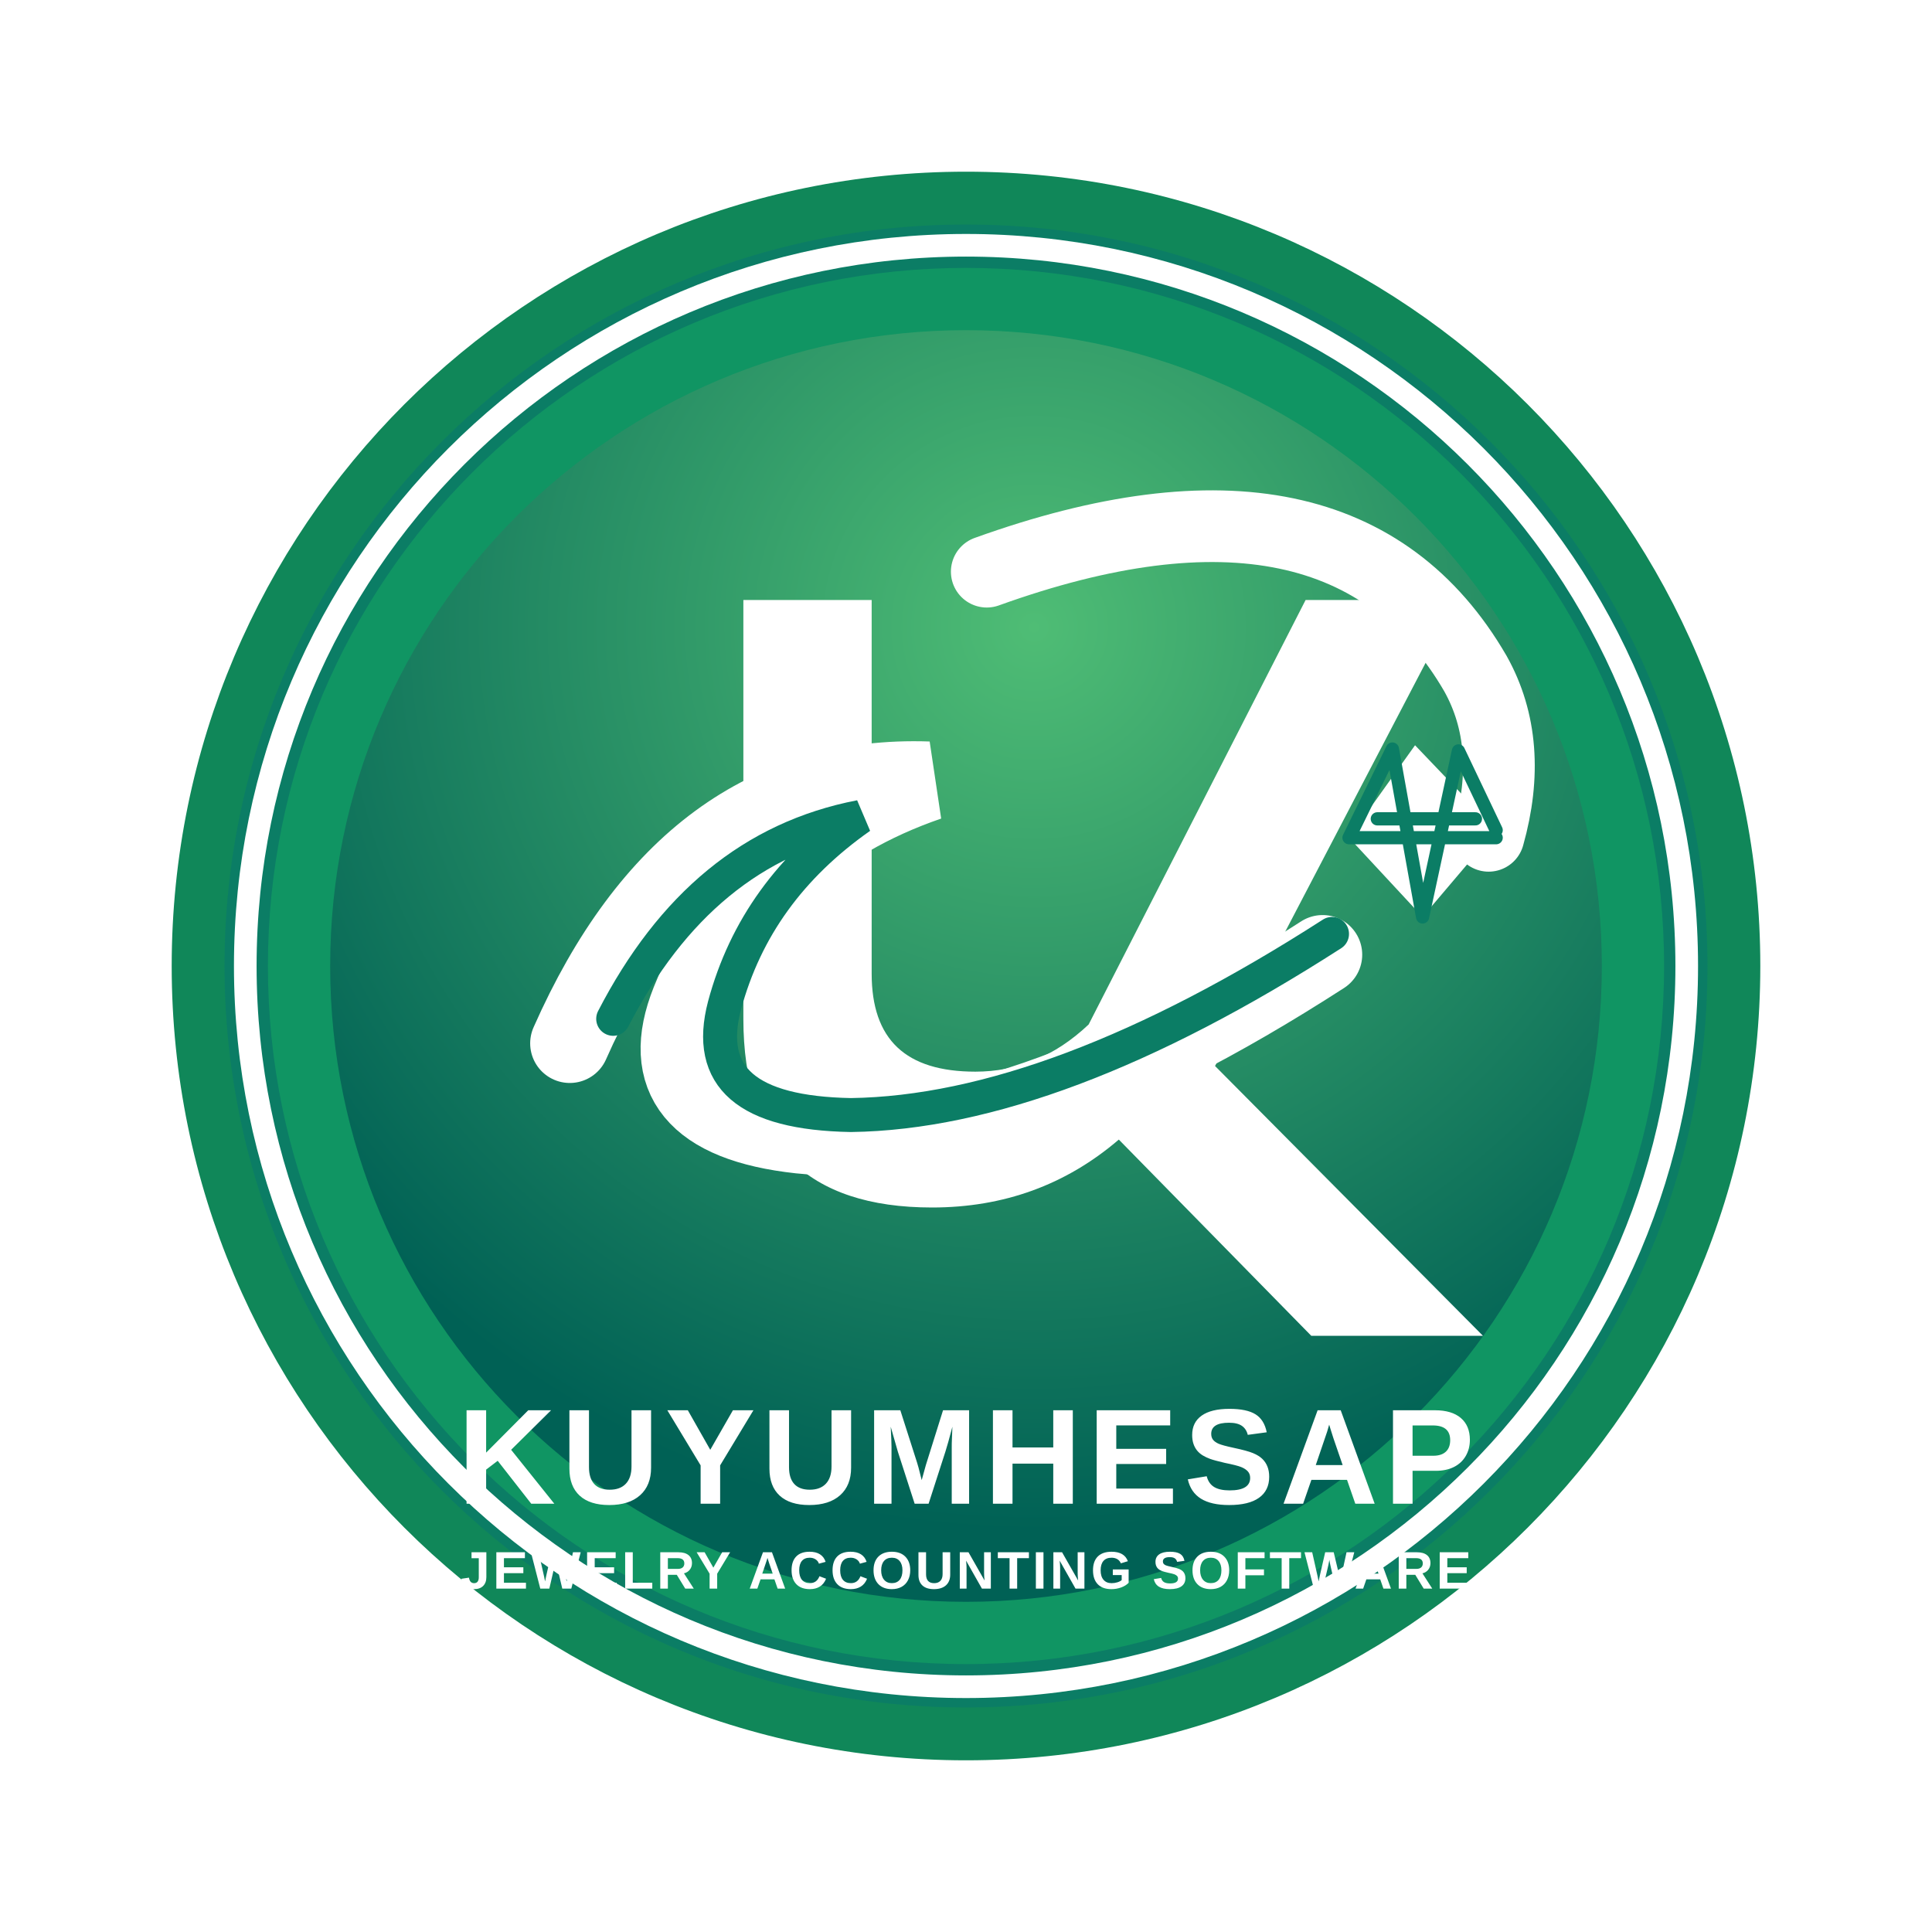
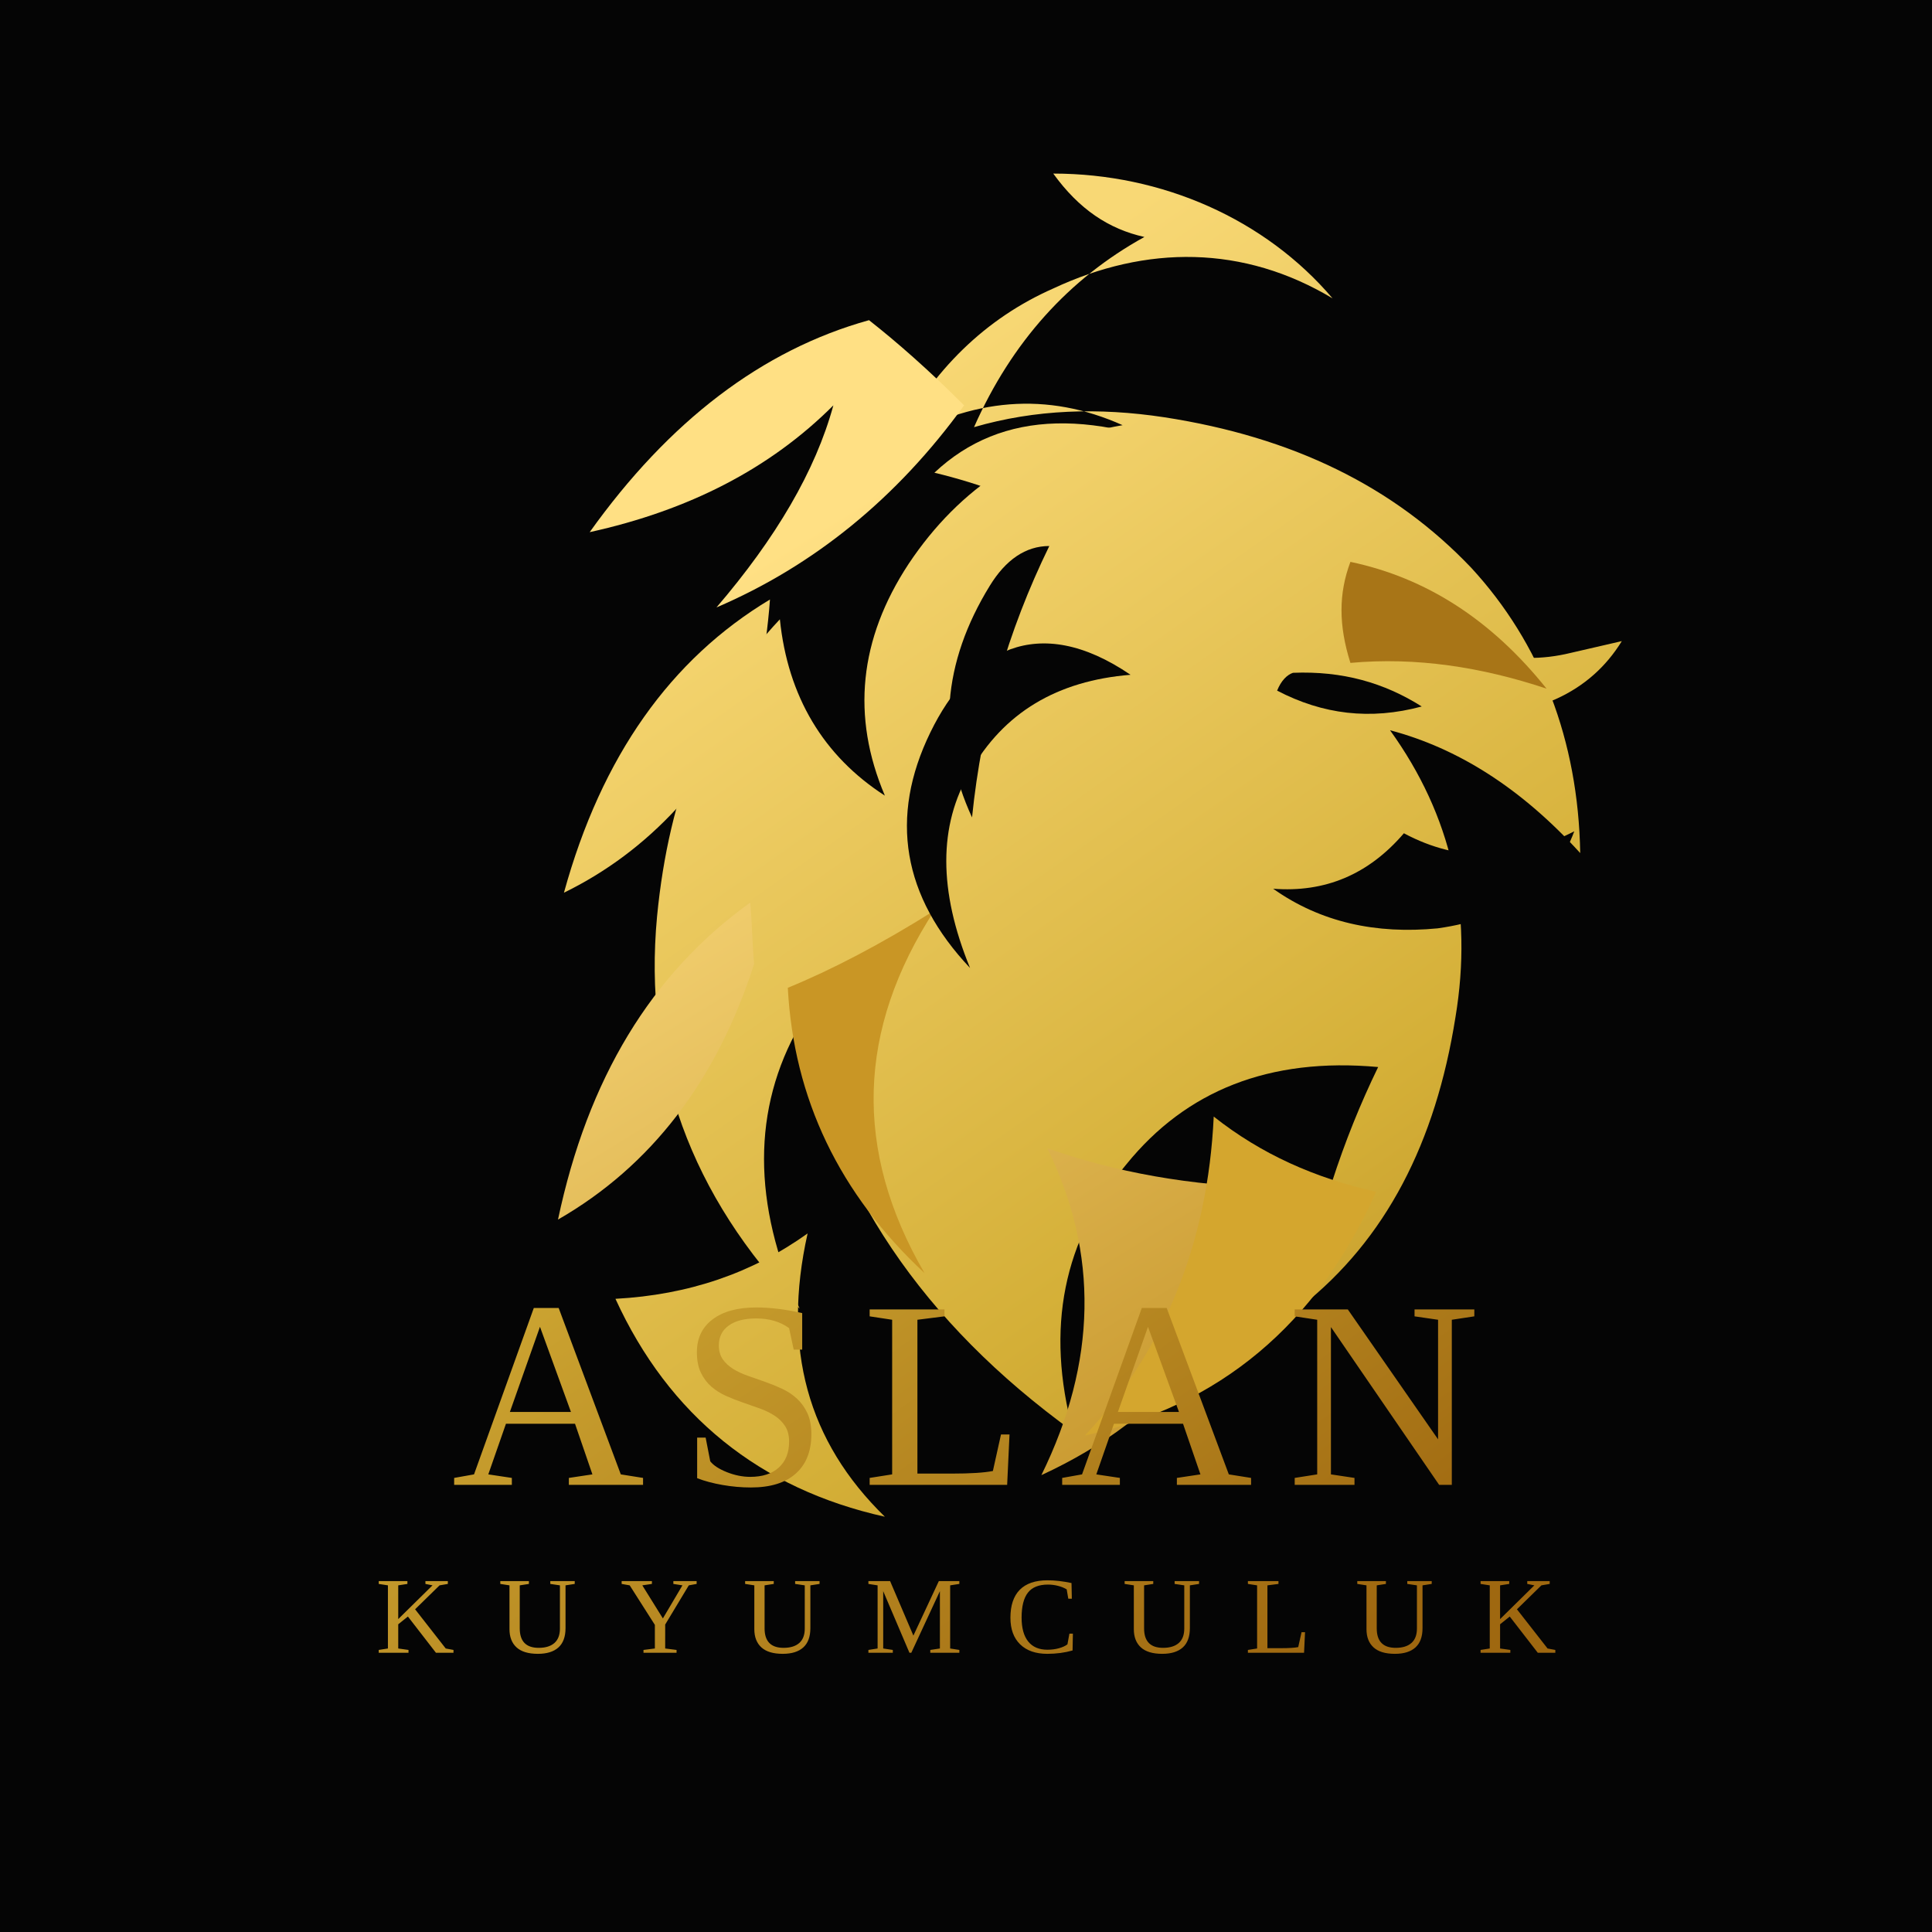
<svg xmlns="http://www.w3.org/2000/svg" width="1024" height="1024" viewBox="0 0 1024 1024" fill="none">
-   <rect width="1024" height="1024" fill="#ffffff" />
-   <circle cx="512" cy="512" r="407" fill="#0b7d65" />
-   <circle cx="512" cy="512" r="370" fill="#109563" />
-   <circle cx="512" cy="512" r="337" fill="url(#paint0_radial)" />
-   <circle cx="512" cy="512" r="382" stroke="#ffffff" stroke-width="12" />
-   <circle cx="512" cy="512" r="407" stroke="#108759" stroke-width="28" />
-   <path d="M394 318H462V516C462 551 480 568 517 568C539 568 559 560 577 543L692 318H773L644 565L786 708H695L593 604C565 628 532 640 494 640C428 640 394 607 394 540V318Z" fill="#ffffff" />
-   <path d="M302 553C344 458 407 411 492 414C431 435 389 474 366 531C350 571 369 595 424 601C499 609 591 577 701 506" stroke="#ffffff" stroke-width="42" stroke-linecap="round" />
-   <path d="M325 540C356 480 399 444 456 433C419 459 395 492 384 533C374 571 396 590 451 591C523 590 608 558 706 495" stroke="#0b7d65" stroke-width="18" stroke-linecap="round" />
-   <path d="M523 303C648 258 735 276 782 357C796 382 798 411 789 443" stroke="#ffffff" stroke-width="38" stroke-linecap="round" />
-   <path d="M715 444L750 395L793 440L754 486L715 444Z" fill="#ffffff" />
-   <path d="M730 434H782M715 444H793M738 397L754 486M773 398L754 486M715 444L738 397M793 440L773 398" stroke="#0b7d65" stroke-width="7" stroke-linecap="round" stroke-linejoin="round" />
-   <text x="512" y="797" text-anchor="middle" fill="#ffffff" font-family="Arial, Helvetica, sans-serif" font-size="72" font-weight="800" letter-spacing="3">KUYUMHESAP</text>
-   <text x="512" y="842" text-anchor="middle" fill="#ffffff" font-family="Arial, Helvetica, sans-serif" font-size="28" font-weight="700" letter-spacing="1.5">JEWELRY ACCOUNTING SOFTWARE</text>
+   <rect width="1024" height="1024" fill="#050505" />
+   <g transform="translate(238 92) scale(1.05)">
+     <path d="M305 0C360 0 412 23 446 63C401 36 352 36 305 58C271 73 244 99 225 136C264 113 302 110 340 127C294 135 258 158 232 197C207 235 203 274 220 314C189 294 171 264 167 225C131 263 111 313 105 375C98 450 122 516 177 573C153 520 153 472 177 430C193 512 239 580 315 635C301 583 310 538 342 500C372 463 414 446 469 451C451 488 438 528 430 572C473 538 498 489 508 426C517 372 506 324 475 281C509 290 541 310 571 343C570 286 551 237 516 199C477 158 426 133 361 123C328 118 296 119 265 128C284 85 313 53 351 32C333 28 318 18 305 0Z" fill="url(#gold)" />
+     <path d="M212 74C158 89 111 125 71 181C121 170 162 149 194 117C185 150 165 184 135 219C184 198 226 164 260 117C242 99 226 85 212 74Z" fill="url(#goldLight)" />
+     <path d="M162 215C112 245 77 294 58 363C101 342 134 306 157 256C159 242 161 229 162 215Z" fill="url(#gold)" />
+     <path d="M152 368C102 404 70 457 55 528C102 501 135 458 154 399C153 388 153 378 152 368Z" fill="url(#goldLight)" />
+     <path d="M181 535C168 593 181 640 220 678C157 664 111 627 84 568C121 566 153 555 181 535Z" fill="url(#gold)" />
+     <path d="M245 372C206 432 204 493 240 555C197 515 174 467 171 411C193 402 218 389 245 372Z" fill="#C99625" />
+     <path d="M302 492C328 545 327 600 299 657C362 628 401 580 417 512C374 511 336 504 302 492Z" fill="url(#goldLight)" />
+     <path d="M386 476C383 540 361 594 321 637C389 622 438 581 468 514C437 507 410 495 386 476Z" fill="#D4A62E" />
+     <path d="M245 151C279 119 327 118 389 147C424 164 458 189 490 220C512 241 537 249 566 242L592 236C576 262 548 275 508 274C451 273 404 254 367 218C332 184 291 162 245 151Z" fill="url(#gold)" />
+     <path d="M455 196C493 204 526 225 554 260C521 249 488 244 455 247C449 228 449 212 455 196Z" fill="#A87517" />
+     <path d="M426 252C451 251 472 257 491 269C465 276 441 273 418 261C420 256 423 253 426 252Z" fill="#050505" />
+     <path d="M482 333C510 348 539 347 568 332C558 359 535 376 499 381C468 384 440 378 416 361C442 363 464 354 482 333Z" fill="#050505" />
+     <path d="M344 253C307 256 280 272 263 302C247 329 247 362 263 401C229 365 222 325 243 282C263 241 297 221 344 253Z" fill="#050505" />
+     <path d="M303 188C282 231 269 276 264 325C246 286 249 247 273 208C281 195 291 188 303 188Z" fill="#050505" />
+   </g>
+   <text x="512" y="787" text-anchor="middle" fill="url(#gold)" font-family="Georgia, 'Times New Roman', serif" font-size="142" font-weight="500" letter-spacing="18">ASLAN</text>
+   <text x="512" y="876" text-anchor="middle" fill="url(#gold)" font-family="Georgia, 'Times New Roman', serif" font-size="58" font-weight="500" letter-spacing="23">KUYUMCULUK</text>
  <defs>
-     <radialGradient id="paint0_radial" cx="0" cy="0" r="1" gradientUnits="userSpaceOnUse" gradientTransform="translate(548 333) rotate(90) scale(478)">
-       <stop stop-color="#4fbd75" />
-       <stop offset="1" stop-color="#006155" />
-     </radialGradient>
+     <linearGradient id="gold" x1="237" y1="92" x2="761" y2="836" gradientUnits="userSpaceOnUse">
+       <stop stop-color="#F8D875" />
+       <stop offset="0.48" stop-color="#D4AF37" />
+       <stop offset="1" stop-color="#9F6810" />
+     </linearGradient>
+     <linearGradient id="goldLight" x1="295" y1="111" x2="627" y2="650" gradientUnits="userSpaceOnUse">
+       <stop stop-color="#FFE084" />
+       <stop offset="1" stop-color="#B98517" />
+     </linearGradient>
  </defs>
</svg>
